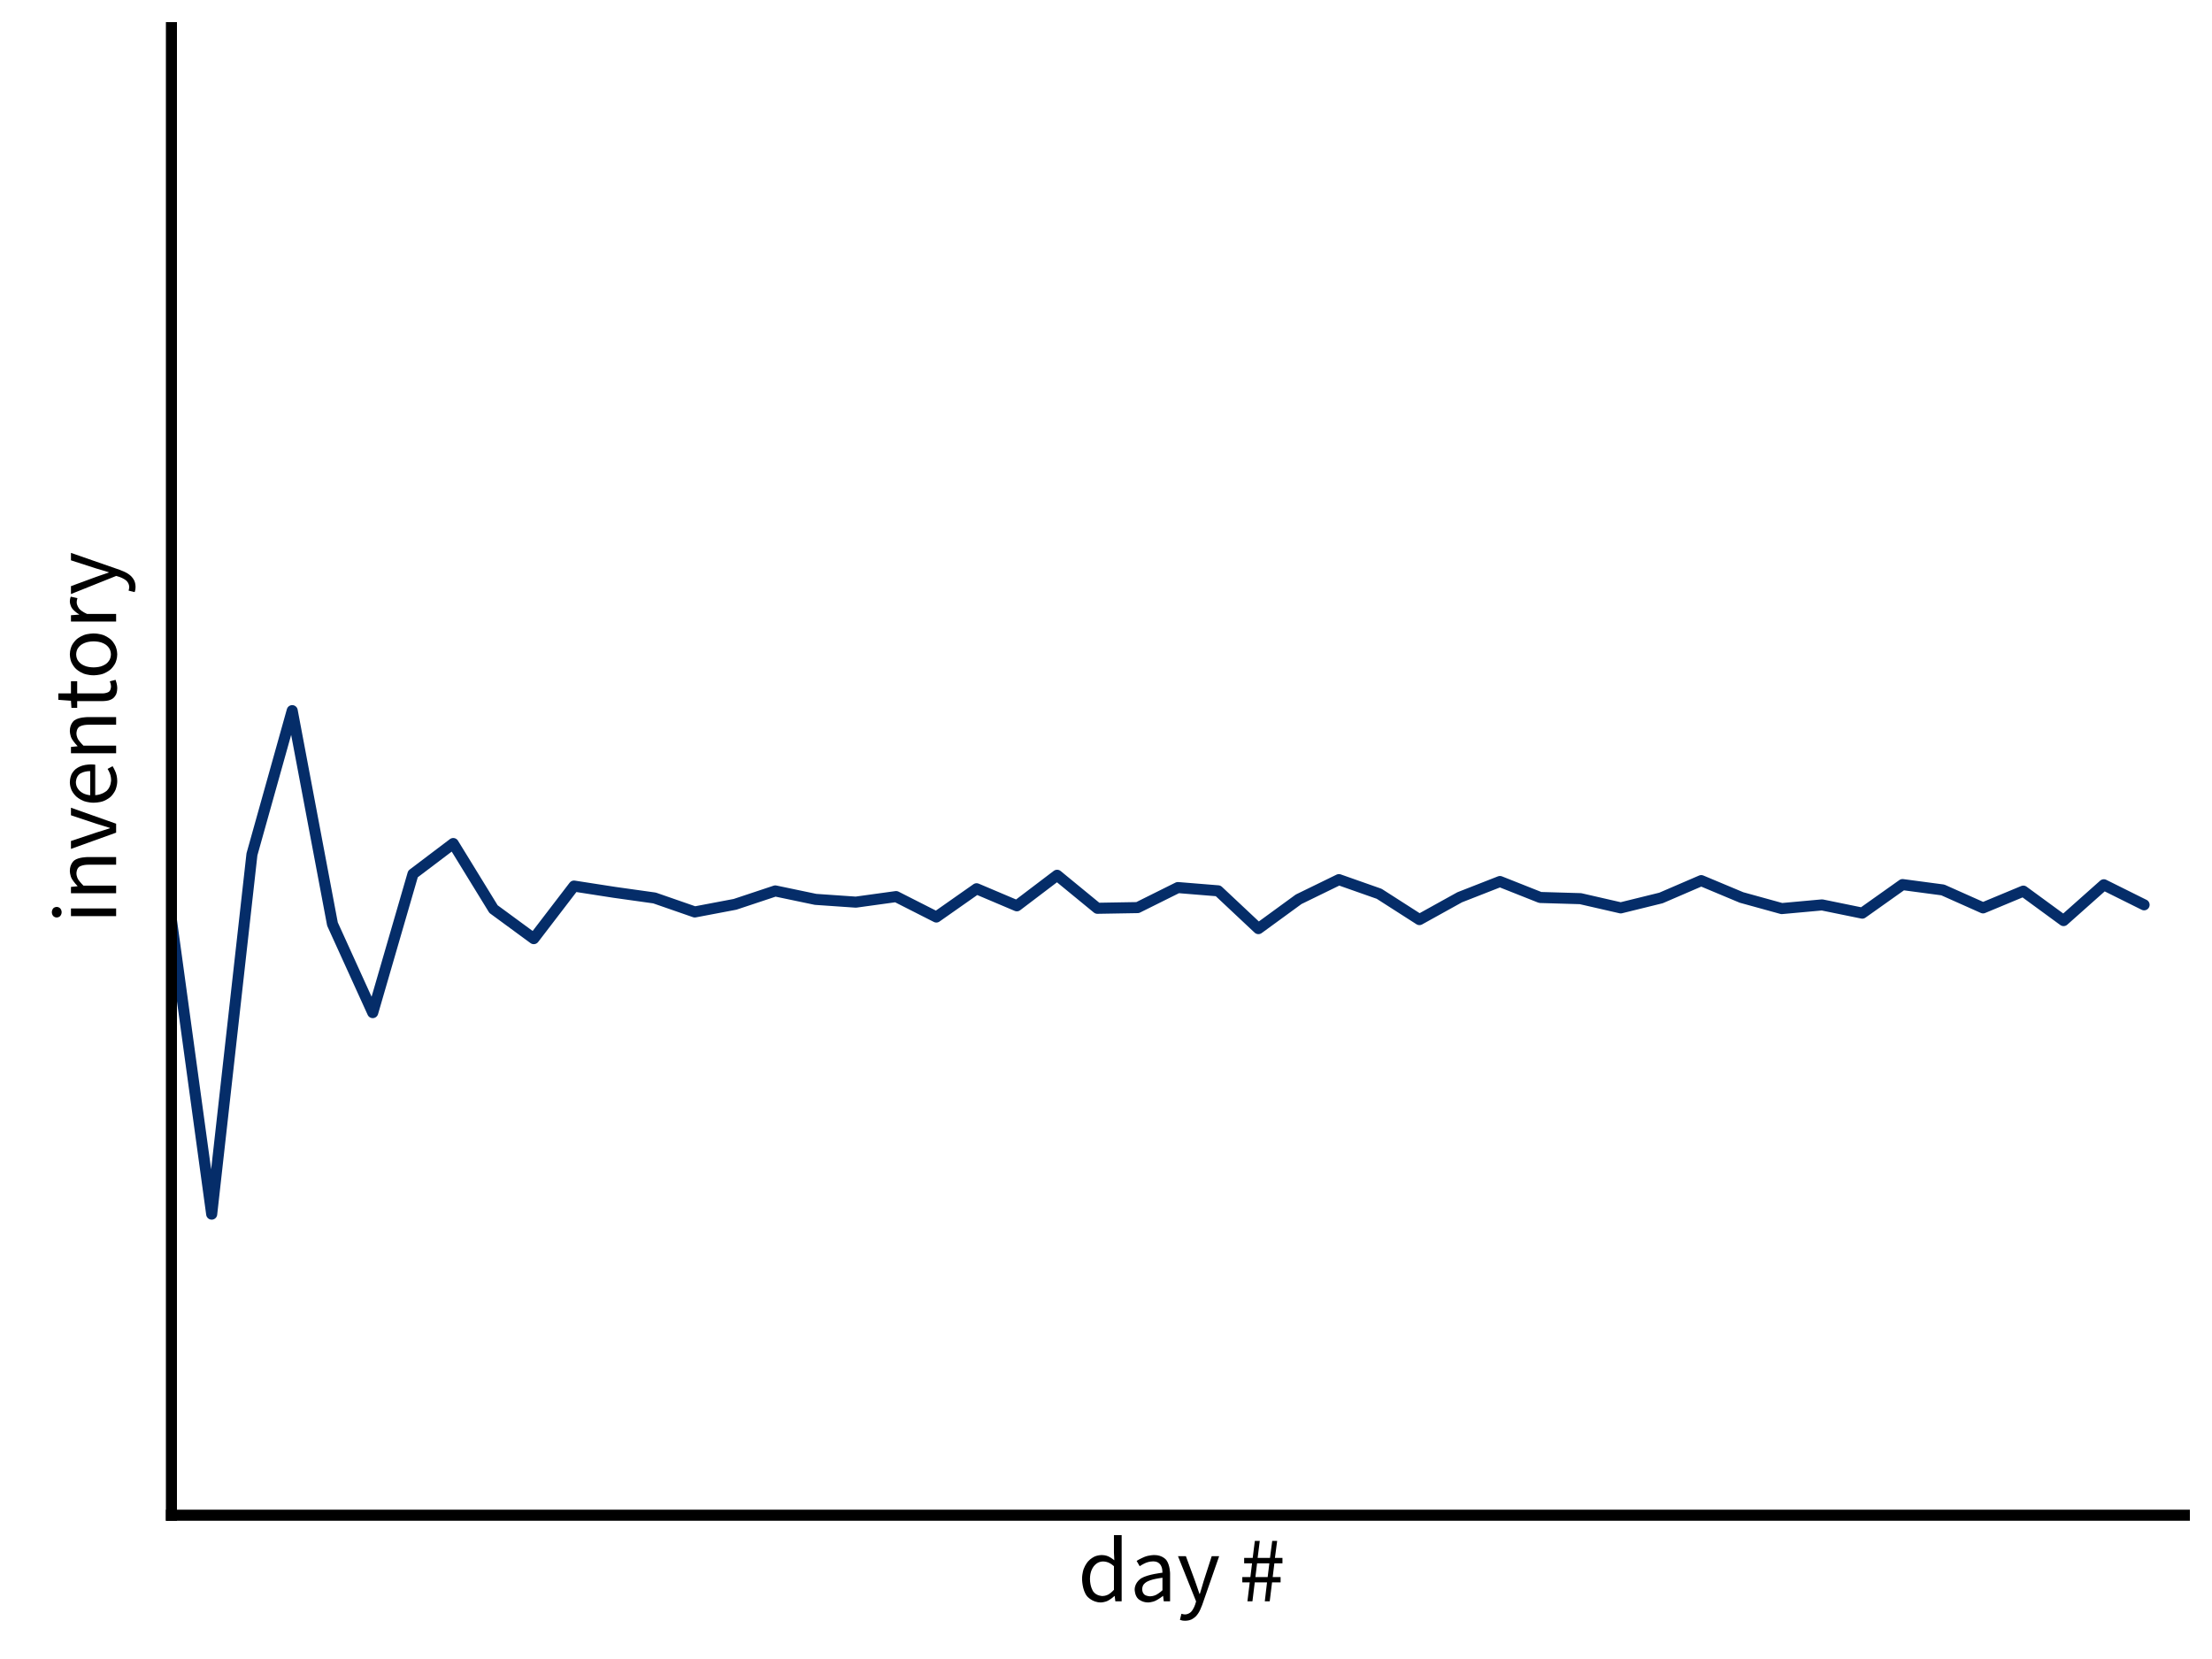
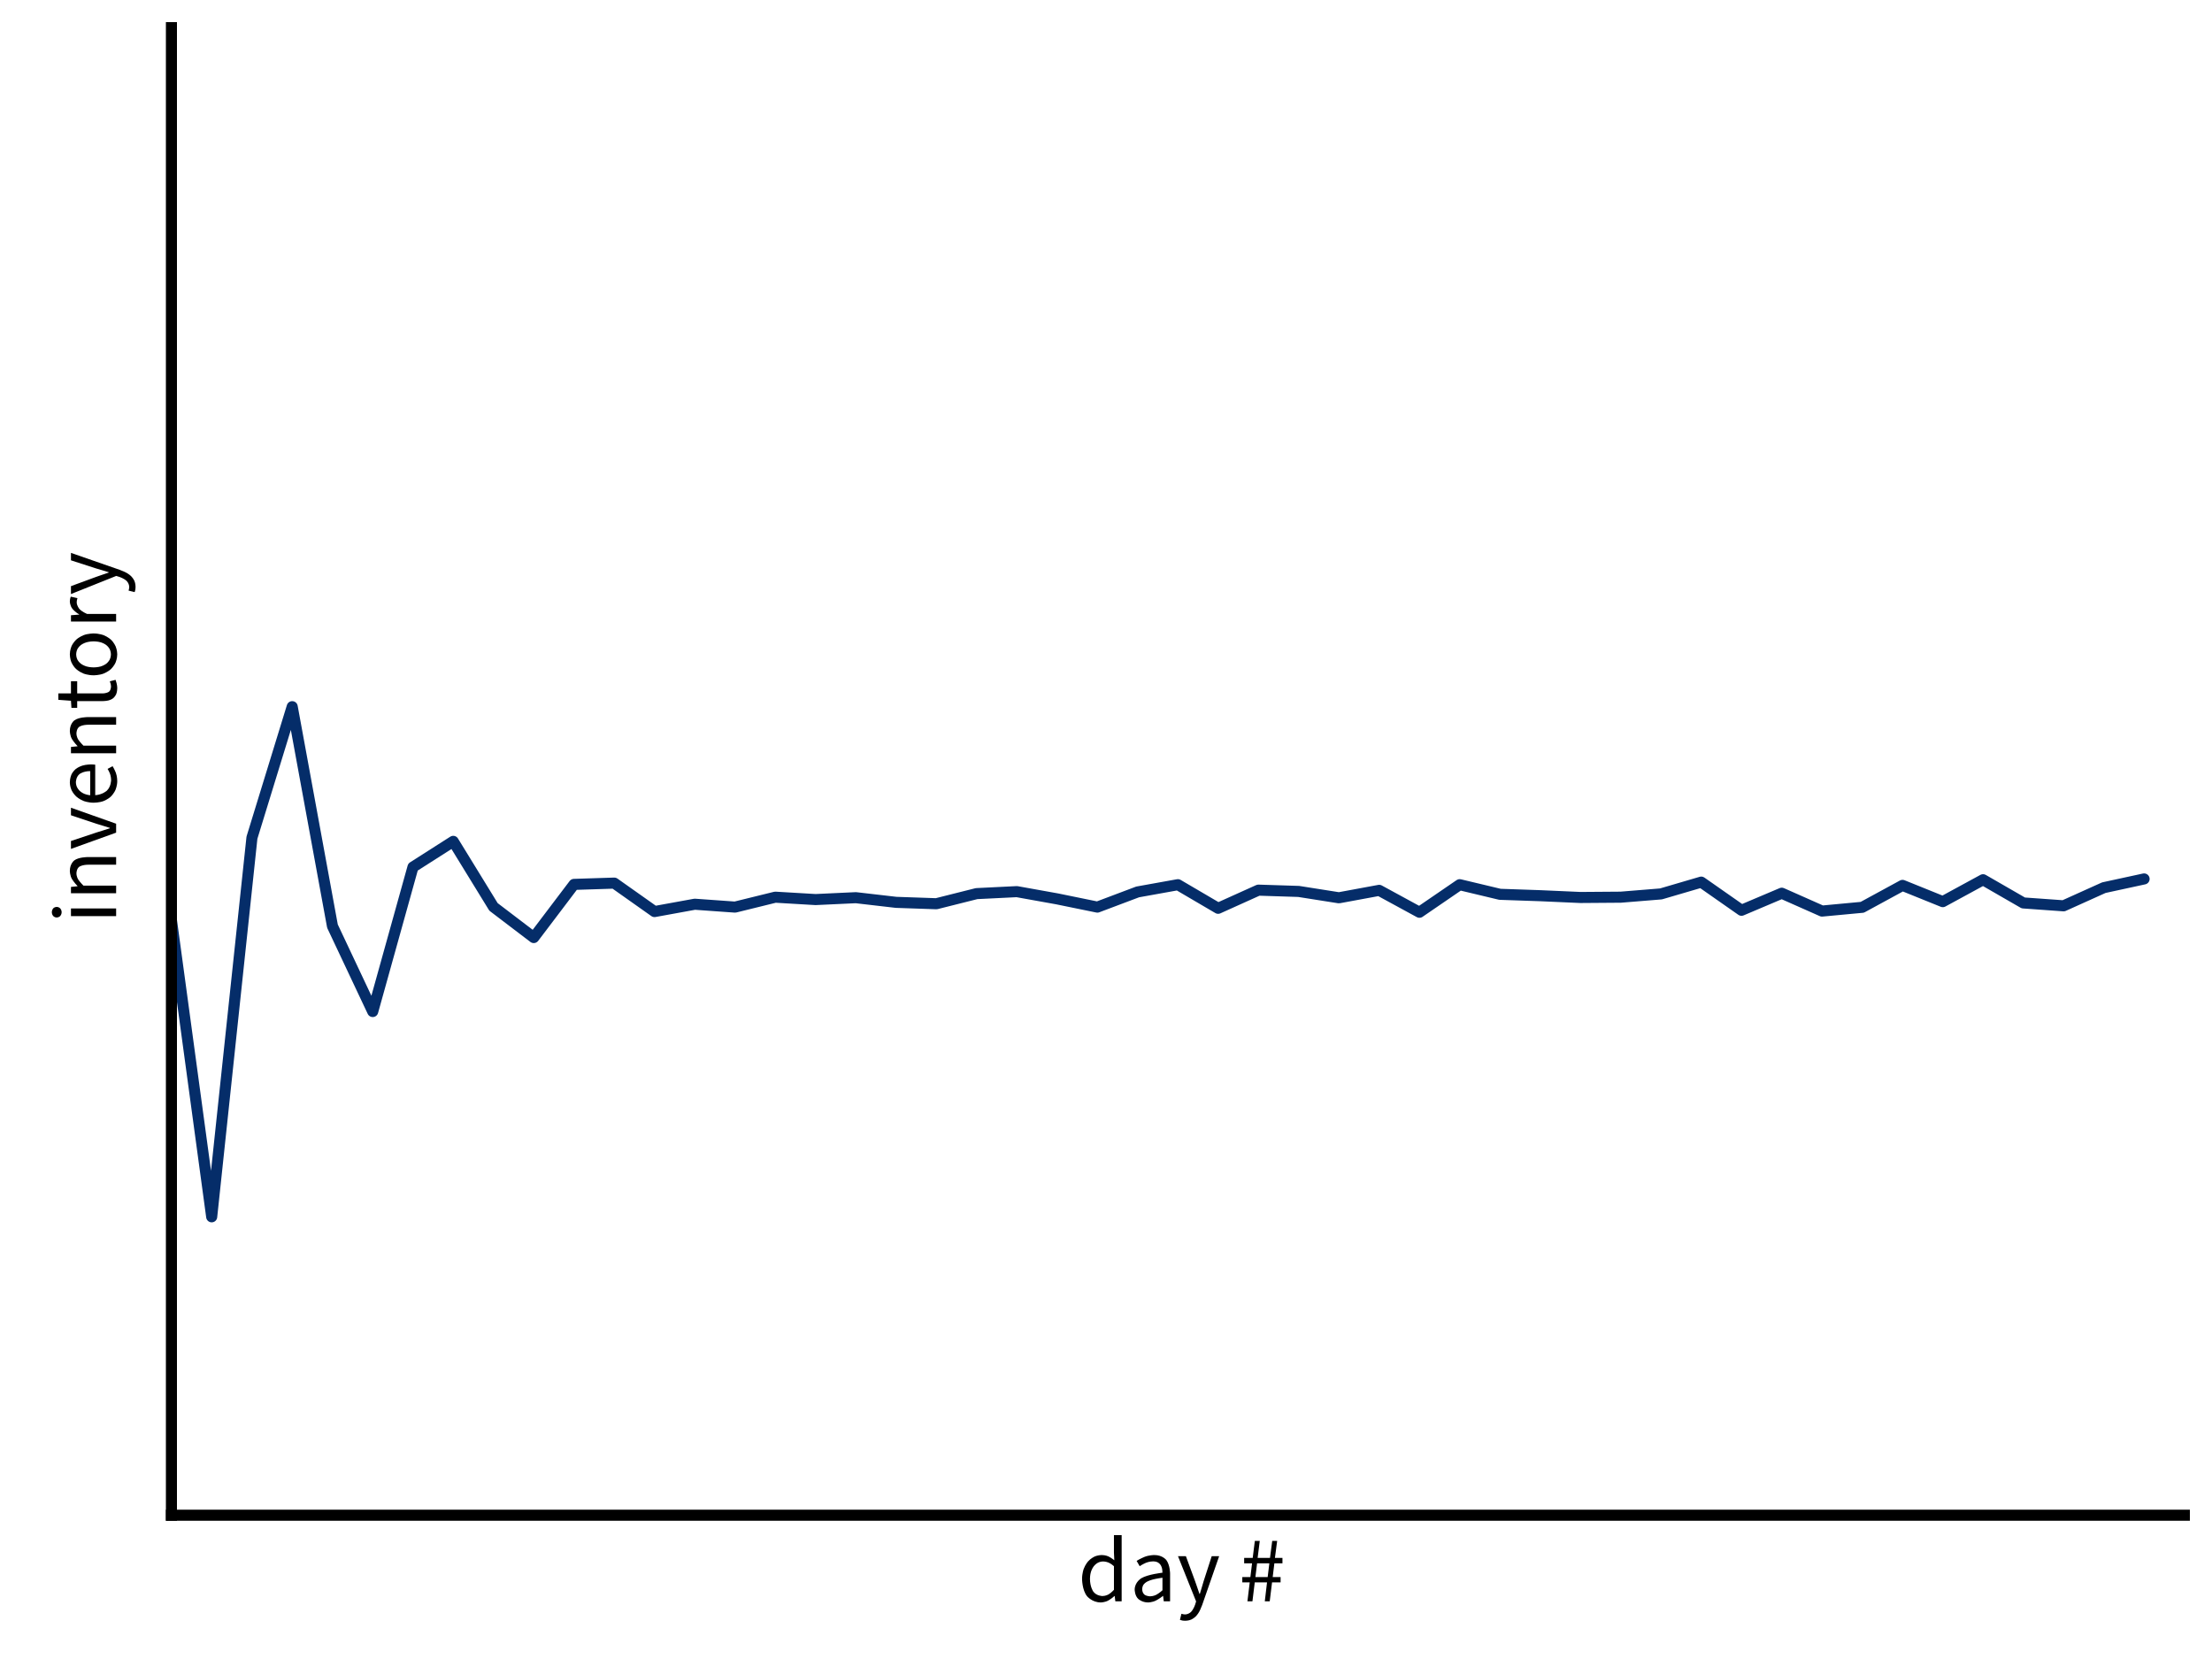
<svg xmlns="http://www.w3.org/2000/svg" height="600" stroke-opacity="1" viewBox="0.0 0.0 800.0 600.0" font-size="1" width="800" stroke="rgb(0,0,0)" version="1.1">
  <defs />
  <g stroke-linejoin="bevel" stroke-opacity="0.0" fill-opacity="0.0" stroke="rgb(0,0,0)" stroke-width="0.0" fill="rgb(0,0,0)" stroke-linecap="butt" stroke-miterlimit="10.0">
    <path d="M 0,0 v 600 h 800 v -600 Z" />
  </g>
  <g stroke-linejoin="round" stroke-opacity="1.0" fill-opacity="0.0" stroke="rgb(5,45,105)" stroke-width="4" fill="rgb(0,0,0)" stroke-linecap="round" stroke-miterlimit="10.0">
    <defs>
      <clipPath id="myClip1">
        <path d="M 62,10 v 538 h 728 v -538 Z" />
      </clipPath>
    </defs>
    <g clip-path="url(#myClip1)">
-       <path d="M 62,332.8 l 14.56,106.309 l 14.56,-130.124 l 14.56,-51.971 l 14.56,77.185 l 14.56,32.029 l 14.56,-50.142 l 14.56,-11.011 l 14.56,23.708 l 14.56,10.688 l 14.56,-19.009 l 14.56,2.26 l 14.56,2.044 l 14.56,5.057 l 14.56,-2.762 l 14.56,-4.842 l 14.56,3.049 l 14.56,1.004 l 14.56,-2.009 l 14.56,7.388 l 14.56,-10.222 l 14.56,6.169 l 14.56,-11.047 l 14.56,11.944 l 14.56,-0.251 l 14.56,-7.245 l 14.56,1.184 l 14.56,13.665 l 14.56,-10.617 l 14.56,-7.102 l 14.56,5.129 l 14.56,9.325 l 14.56,-8.07 l 14.56,-5.703 l 14.56,5.774 l 14.56,0.43 l 14.56,3.336 l 14.56,-3.587 l 14.56,-6.277 l 14.56,6.097 l 14.56,4.017 l 14.56,-1.327 l 14.56,2.977 l 14.56,-10.33 l 14.56,1.937 l 14.56,6.492 l 14.56,-6.061 l 14.56,10.652 l 14.56,-12.948 l 14.56,7.245 " />
+       <path d="M 62,332.8 l 14.56,107.277 l 14.56,-137.118 l 14.56,-47.38 l 14.56,79.373 l 14.56,30.881 l 14.56,-52.258 l 14.56,-9.29 l 14.56,23.708 l 14.56,11.083 l 14.56,-19.224 l 14.56,-0.466 l 14.56,10.294 l 14.56,-2.654 l 14.56,1.04 l 14.56,-3.587 l 14.56,0.861 l 14.56,-0.681 l 14.56,1.686 l 14.56,0.502 l 14.56,-3.658 l 14.56,-0.717 l 14.56,2.618 l 14.56,2.977 l 14.56,-5.488 l 14.56,-2.618 l 14.56,8.536 l 14.56,-6.564 l 14.56,0.466 l 14.56,2.296 l 14.56,-2.69 l 14.56,7.926 l 14.56,-9.971 l 14.56,3.479 l 14.56,0.502 l 14.56,0.646 l 14.56,-0.108 l 14.56,-1.184 l 14.56,-4.268 l 14.56,10.186 l 14.56,-6.169 l 14.56,6.456 l 14.56,-1.363 l 14.56,-7.926 l 14.56,5.882 l 14.56,-7.926 l 14.56,8.393 l 14.56,1.04 l 14.56,-6.564 l 14.56,-3.156 " />
    </g>
  </g>
  <g stroke-linejoin="bevel" stroke-opacity="0.0" fill-opacity="1.0" stroke="rgb(0,0,0)" stroke-width="0.0" fill="rgb(0,0,0)" stroke-linecap="butt" stroke-miterlimit="10.0">
    <path d="M 42,334.076 ZM 22.302,329.908 c 0,0.807 -0.504,1.361 -0.504 1.361c -0.504,0.555 -1.277,0.555 -1.277 0.555c -0.807,0 -1.294,-0.555 -1.294 -0.555c -0.487,-0.555 -0.487,-1.361 -0.487 -1.361c -0,-0.807 0.487,-1.361 0.487 -1.361c 0.487,-0.555 1.294,-0.555 1.294 -0.555c 0.773,-0 1.277,0.555 1.277 0.555c 0.504,0.555 0.504,1.361 0.504 1.361ZM 22.302,329.908 ZM 25.664,331.319 l -0,-2.756 l 16.336,-0 l 0,2.756 l -16.336,0 ZM 42,325.807 ZM 25.664,323.05 l -0,-2.286 l 2.353,-0.235 l -0,-0.101 c -1.177,-1.177 -1.966,-2.471 -1.966 -2.471c -0.79,-1.294 -0.79,-3.008 -0.79 -3.008c -0,-2.588 1.613,-3.781 1.613 -3.781c 1.613,-1.193 4.773,-1.193 4.773 -1.193l 10.353,-0 l 0,2.756 l -9.983,0 c -2.319,0 -3.345,0.74 -3.345 0.74c -1.025,0.74 -1.025,2.353 -1.025 2.353c 0,1.277 0.639,2.252 0.639 2.252c 0.639,0.975 1.882,2.219 1.882 2.219l 11.832,-0 l 0,2.756 l -16.336,0 ZM 42,307.42 ZM 25.664,307.017 l -0,-2.857 l 9.277,-3.092 c 1.21,-0.37 2.42,-0.756 2.42 -0.756c 1.21,-0.387 2.387,-0.756 2.387 -0.756l -0,-0.135 c -1.177,-0.37 -2.387,-0.74 -2.387 -0.74l -2.42,-0.74 l -9.277,-3.092 l -0,-2.723 l 16.336,5.782 l 0,3.227 ZM 42,291.857 ZM 33.865,290.311 c -2.017,0 -3.613,-0.622 -3.613 -0.622c -1.597,-0.622 -2.706,-1.647 -2.706 -1.647c -1.109,-1.025 -1.698,-2.336 -1.698 -2.336c -0.588,-1.311 -0.588,-2.723 -0.588 -2.723c -0,-1.546 0.538,-2.773 0.538 -2.773c 0.538,-1.227 1.546,-2.05 1.546 -2.05c 1.008,-0.824 2.42,-1.26 2.42 -1.26c 1.412,-0.437 3.16,-0.437 3.16 -0.437c 0.908,-0 1.513,0.101 1.513 0.101l 0,11.025 c 2.655,-0.168 4.202,-1.63 4.202 -1.63c 1.546,-1.462 1.546,-3.815 1.546 -3.815c -0,-1.177 -0.353,-2.168 -0.353 -2.168c -0.353,-0.992 -0.924,-1.899 -0.924 -1.899l 1.815,-0.975 c 0.672,1.076 1.177,2.387 1.177 2.387c 0.504,1.311 0.504,2.992 0.504 2.992c 0,1.647 -0.588,3.076 -0.588 3.076c -0.588,1.429 -1.681,2.487 -1.681 2.487c -1.092,1.059 -2.672,1.664 -2.672 1.664c -1.58,0.605 -3.597,0.605 -3.597 0.605ZM 33.865,290.311 ZM 32.622,278.882 c -2.521,0 -3.849,1.059 -3.849 1.059c -1.328,1.059 -1.328,2.975 -1.328 2.975c 0,0.874 0.353,1.664 0.353 1.664c 0.353,0.79 1.008,1.429 1.008 1.429c 0.655,0.639 1.613,1.059 1.613 1.059c 0.958,0.42 2.202,0.555 2.202 0.555l -0,-8.739 ZM 42,275.185 ZM 25.664,272.429 l -0,-2.286 l 2.353,-0.235 l -0,-0.101 c -1.177,-1.177 -1.966,-2.471 -1.966 -2.471c -0.79,-1.294 -0.79,-3.008 -0.79 -3.008c -0,-2.588 1.613,-3.781 1.613 -3.781c 1.613,-1.193 4.773,-1.193 4.773 -1.193l 10.353,-0 l 0,2.756 l -9.983,0 c -2.319,0 -3.345,0.74 -3.345 0.74c -1.025,0.74 -1.025,2.353 -1.025 2.353c 0,1.277 0.639,2.252 0.639 2.252c 0.639,0.975 1.882,2.219 1.882 2.219l 11.832,-0 l 0,2.756 l -16.336,0 ZM 42,256.798 ZM 27.916,253.571 l 0,2.42 l -2.084,0 l -0.168,-2.555 l -4.571,-0.336 l -0,-2.319 l 4.571,-0 l -0,-4.403 l 2.252,-0 l 0,4.403 l 9.076,-0 c 1.513,-0 2.336,-0.555 2.336 -0.555c 0.824,-0.555 0.824,-1.966 0.824 -1.966c -0,-0.437 -0.135,-0.941 -0.135 -0.941c -0.135,-0.504 -0.302,-0.908 -0.302 -0.908l 2.084,-0.538 c 0.235,0.672 0.42,1.462 0.42 1.462c 0.185,0.79 0.185,1.563 0.185 1.563c 0,1.311 -0.403,2.202 -0.403 2.202c -0.403,0.891 -1.109,1.445 -1.109 1.445c -0.706,0.555 -1.714,0.79 -1.714 0.79c -1.008,0.235 -2.219,0.235 -2.219 0.235l -9.042,0 ZM 42,245.773 ZM 33.865,244.227 c -2.05,0 -3.647,-0.622 -3.647 -0.622c -1.597,-0.622 -2.706,-1.664 -2.706 -1.664c -1.109,-1.042 -1.681,-2.403 -1.681 -2.403c -0.571,-1.361 -0.571,-2.874 -0.571 -2.874c -0,-1.513 0.571,-2.874 0.571 -2.874c 0.571,-1.361 1.681,-2.403 1.681 -2.403c 1.109,-1.042 2.706,-1.664 2.706 -1.664c 1.597,-0.622 3.647,-0.622 3.647 -0.622c 2.017,-0 3.613,0.622 3.613 0.622c 1.597,0.622 2.689,1.664 2.689 1.664c 1.092,1.042 1.664,2.403 1.664 2.403c 0.571,1.361 0.571,2.874 0.571 2.874c 0,1.513 -0.571,2.874 -0.571 2.874c -0.571,1.361 -1.664,2.403 -1.664 2.403c -1.092,1.042 -2.689,1.664 -2.689 1.664c -1.597,0.622 -3.613,0.622 -3.613 0.622ZM 33.865,244.227 ZM 33.865,241.37 c 1.412,-0 2.555,-0.336 2.555 -0.336c 1.143,-0.336 1.966,-0.958 1.966 -0.958c 0.824,-0.622 1.277,-1.496 1.277 -1.496c 0.454,-0.874 0.454,-1.916 0.454 -1.916c -0,-1.042 -0.454,-1.916 -0.454 -1.916c -0.454,-0.874 -1.277,-1.496 -1.277 -1.496c -0.824,-0.622 -1.966,-0.958 -1.966 -0.958c -1.143,-0.336 -2.555,-0.336 -2.555 -0.336c -1.412,0 -2.571,0.336 -2.571 0.336c -1.16,0.336 -2,0.958 -2 0.958c -0.84,0.622 -1.294,1.496 -1.294 1.496c -0.454,0.874 -0.454,1.916 -0.454 1.916c 0,1.042 0.454,1.916 0.454 1.916c 0.454,0.874 1.294,1.496 1.294 1.496c 0.84,0.622 2,0.958 2 0.958c 1.16,0.336 2.571,0.336 2.571 0.336ZM 42,227.555 ZM 25.664,224.798 l -0,-2.286 l 2.958,-0.235 l -0,-0.101 c -1.546,-0.84 -2.454,-2.034 -2.454 -2.034c -0.908,-1.193 -0.908,-2.605 -0.908 -2.605c -0,-0.975 0.336,-1.748 0.336 -1.748l 2.42,0.538 c -0.135,0.403 -0.202,0.74 -0.202 0.74c -0.067,0.336 -0.067,0.84 -0.067 0.84c 0,1.042 0.84,2.168 0.84 2.168c 0.84,1.126 2.924,1.966 2.924 1.966l 10.487,-0 l 0,2.756 l -16.336,0 ZM 42,215.252 ZM 46.504,213.605 l 0.151,-0.605 c 0,0 0.084,-0.639 0.084 -0.639c -0,-1.412 -0.992,-2.303 -0.992 -2.303c -0.992,-0.891 -2.504,-1.395 -2.504 -1.395l -1.21,-0.37 l -16.37,6.555 l -0,-2.857 l 9.042,-3.328 c 1.076,-0.37 2.269,-0.79 2.269 -0.79c 1.193,-0.42 2.336,-0.79 2.336 -0.79l -0,-0.135 c -1.109,-0.37 -2.319,-0.706 -2.319 -0.706c -1.21,-0.336 -2.286,-0.672 -2.286 -0.672l -9.042,-2.924 l -0,-2.689 l 17.681,6.151 c 1.21,0.437 2.252,0.975 2.252 0.975c 1.042,0.538 1.798,1.277 1.798 1.277c 0.756,0.74 1.193,1.681 1.193 1.681c 0.437,0.941 0.437,2.185 0.437 2.185c 0,0.571 -0.084,1.042 -0.084 1.042c -0.084,0.471 -0.252,0.874 -0.252 0.874l -2.185,-0.538 h 0 Z" />
  </g>
  <g stroke-linejoin="miter" stroke-opacity="1.0" fill-opacity="0.0" stroke="rgb(0,0,0)" stroke-width="4" fill="rgb(0,0,0)" stroke-linecap="square" stroke-miterlimit="10.0">
    <path d="M 62,548 v -538 " />
  </g>
  <g stroke-linejoin="miter" stroke-opacity="1.0" fill-opacity="0.0" stroke="rgb(0,0,0)" stroke-width="4" fill="rgb(0,0,0)" stroke-linecap="square" stroke-miterlimit="10.0">
    <path d="M 62,548 h 728 " />
  </g>
  <g stroke-linejoin="bevel" stroke-opacity="0.0" fill-opacity="1.0" stroke="rgb(0,0,0)" stroke-width="0.0" fill="rgb(0,0,0)" stroke-linecap="butt" stroke-miterlimit="10.0">
    <path d="M 389.765,579.143 ZM 391.344,571.008 c 0,-1.983 0.588,-3.58 0.588 -3.58c 0.588,-1.597 1.563,-2.706 1.563 -2.706c 0.975,-1.109 2.252,-1.714 2.252 -1.714c 1.277,-0.605 2.689,-0.605 2.689 -0.605c 1.412,0 2.454,0.504 2.454 0.504c 1.042,0.504 2.118,1.378 2.118 1.378l -0.135,-2.79 v -6.286 h 2.79 v 23.933 h -2.286 l -0.235,-1.916 h -0.101 c -0.975,0.941 -2.235,1.63 -2.235 1.63c -1.26,0.689 -2.706,0.689 -2.706 0.689c -3.092,-0 -4.924,-2.219 -4.924 -2.219c -1.832,-2.219 -1.832,-6.319 -1.832 -6.319ZM 391.344,571.008 ZM 394.202,570.975 c 0,2.958 1.177,4.605 1.177 4.605c 1.177,1.647 3.328,1.647 3.328 1.647c 1.143,0 2.151,-0.555 2.151 -0.555c 1.008,-0.555 2.017,-1.698 2.017 -1.698v -8.538 c -1.042,-0.941 -2,-1.328 -2 -1.328c -0.958,-0.387 -1.966,-0.387 -1.966 -0.387c -0.975,-0 -1.832,0.454 -1.832 0.454c -0.857,0.454 -1.496,1.277 -1.496 1.277c -0.639,0.824 -1.008,1.966 -1.008 1.966c -0.37,1.143 -0.37,2.555 -0.37 2.555ZM 408.42,579.143 ZM 410.37,574.908 c 0,-2.689 2.403,-4.118 2.403 -4.118c 2.403,-1.429 7.647,-2 7.647 -2c 0,-0.773 -0.151,-1.513 -0.151 -1.513c -0.151,-0.74 -0.538,-1.311 -0.538 -1.311c -0.387,-0.571 -1.025,-0.924 -1.025 -0.924c -0.639,-0.353 -1.647,-0.353 -1.647 -0.353c -1.445,-0 -2.672,0.538 -2.672 0.538c -1.227,0.538 -2.202,1.21 -2.202 1.21l -1.109,-1.916 c 1.143,-0.74 2.79,-1.429 2.79 -1.429c 1.647,-0.689 3.63,-0.689 3.63 -0.689c 2.992,0 4.336,1.832 4.336 1.832c 1.345,1.832 1.345,4.891 1.345 4.891v 10.017 h -2.286 l -0.235,-1.95 h -0.067 c -1.177,0.975 -2.538,1.664 -2.538 1.664c -1.361,0.689 -2.874,0.689 -2.874 0.689c -2.084,-0 -3.445,-1.21 -3.445 -1.21c -1.361,-1.21 -1.361,-3.429 -1.361 -3.429ZM 410.37,574.908 ZM 413.092,574.706 c 0,1.412 0.824,2.017 0.824 2.017c 0.824,0.605 2.034,0.605 2.034 0.605c 1.177,0 2.235,-0.555 2.235 -0.555c 1.059,-0.555 2.235,-1.63 2.235 -1.63v -4.538 c -2.05,0.269 -3.462,0.639 -3.462 0.639c -1.412,0.37 -2.269,0.874 -2.269 0.874c -0.857,0.504 -1.227,1.16 -1.227 1.16c -0.37,0.655 -0.37,1.429 -0.37 1.429ZM 425.63,579.143 ZM 427.277,583.647 l 0.605,0.151 c 0,0 0.639,0.084 0.639 0.084c 1.412,0 2.303,-0.992 2.303 -0.992c 0.891,-0.992 1.395,-2.504 1.395 -2.504l 0.37,-1.21 l -6.555,-16.37 h 2.857 l 3.328,9.042 c 0.37,1.076 0.79,2.269 0.79 2.269c 0.42,1.193 0.79,2.336 0.79 2.336h 0.135 c 0.37,-1.109 0.706,-2.319 0.706 -2.319c 0.336,-1.21 0.672,-2.286 0.672 -2.286l 2.924,-9.042 h 2.689 l -6.151,17.681 c -0.437,1.21 -0.975,2.252 -0.975 2.252c -0.538,1.042 -1.277,1.798 -1.277 1.798c -0.74,0.756 -1.681,1.193 -1.681 1.193c -0.941,0.437 -2.185,0.437 -2.185 0.437c -0.571,-0 -1.042,-0.084 -1.042 -0.084c -0.471,-0.084 -0.874,-0.252 -0.874 -0.252l 0.538,-2.185 h 0 ZM 448.118,579.143 ZM 451.983,572.286 h -2.689 v -1.916 h 2.924 l 0.605,-4.975 h -2.857 v -1.95 h 3.092 l 0.773,-6.151 h 1.782 l -0.773,6.151 h 4.471 l 0.807,-6.151 h 1.782 l -0.807,6.151 h 2.723 v 1.95 h -2.924 l -0.605,4.975 h 2.857 v 1.916 h -3.092 l -0.84,6.857 h -1.782 l 0.807,-6.857 h -4.437 l -0.84,6.857 h -1.815 ZM 451.983,572.286 ZM 458.471,570.37 l 0.605,-4.975 h -4.437 l -0.605,4.975 h 4.437 Z" />
  </g>
</svg>
